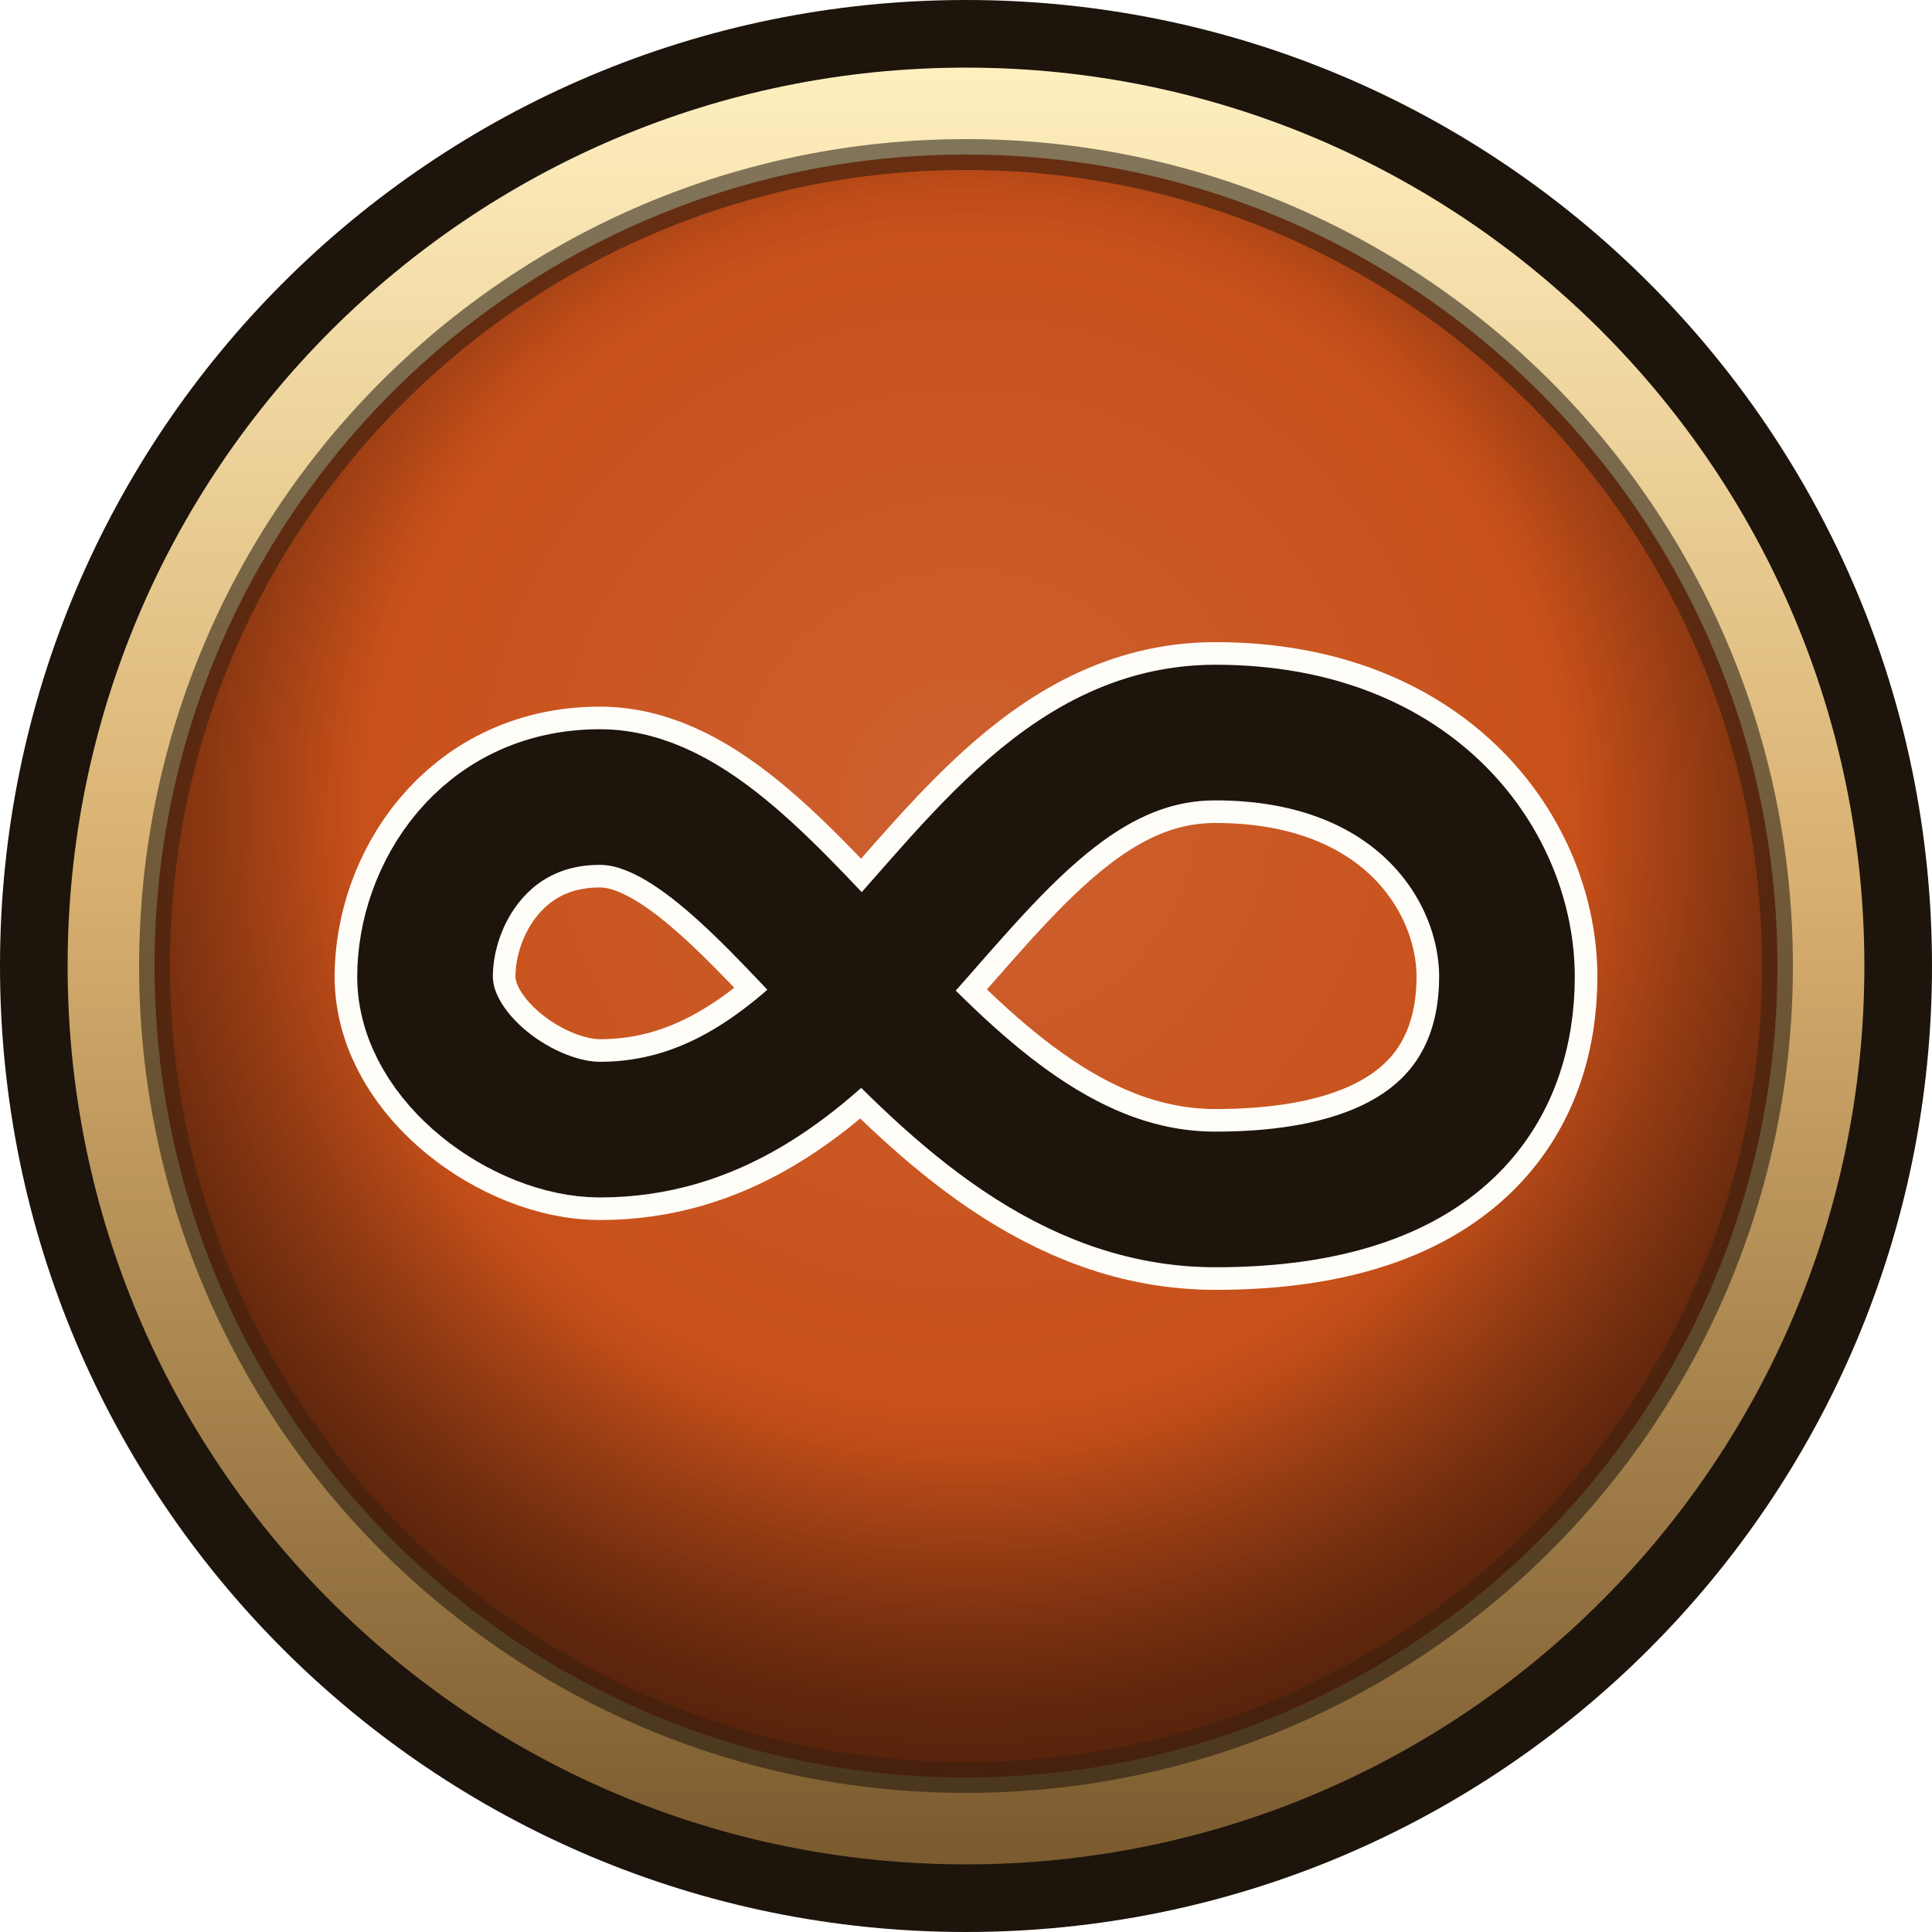
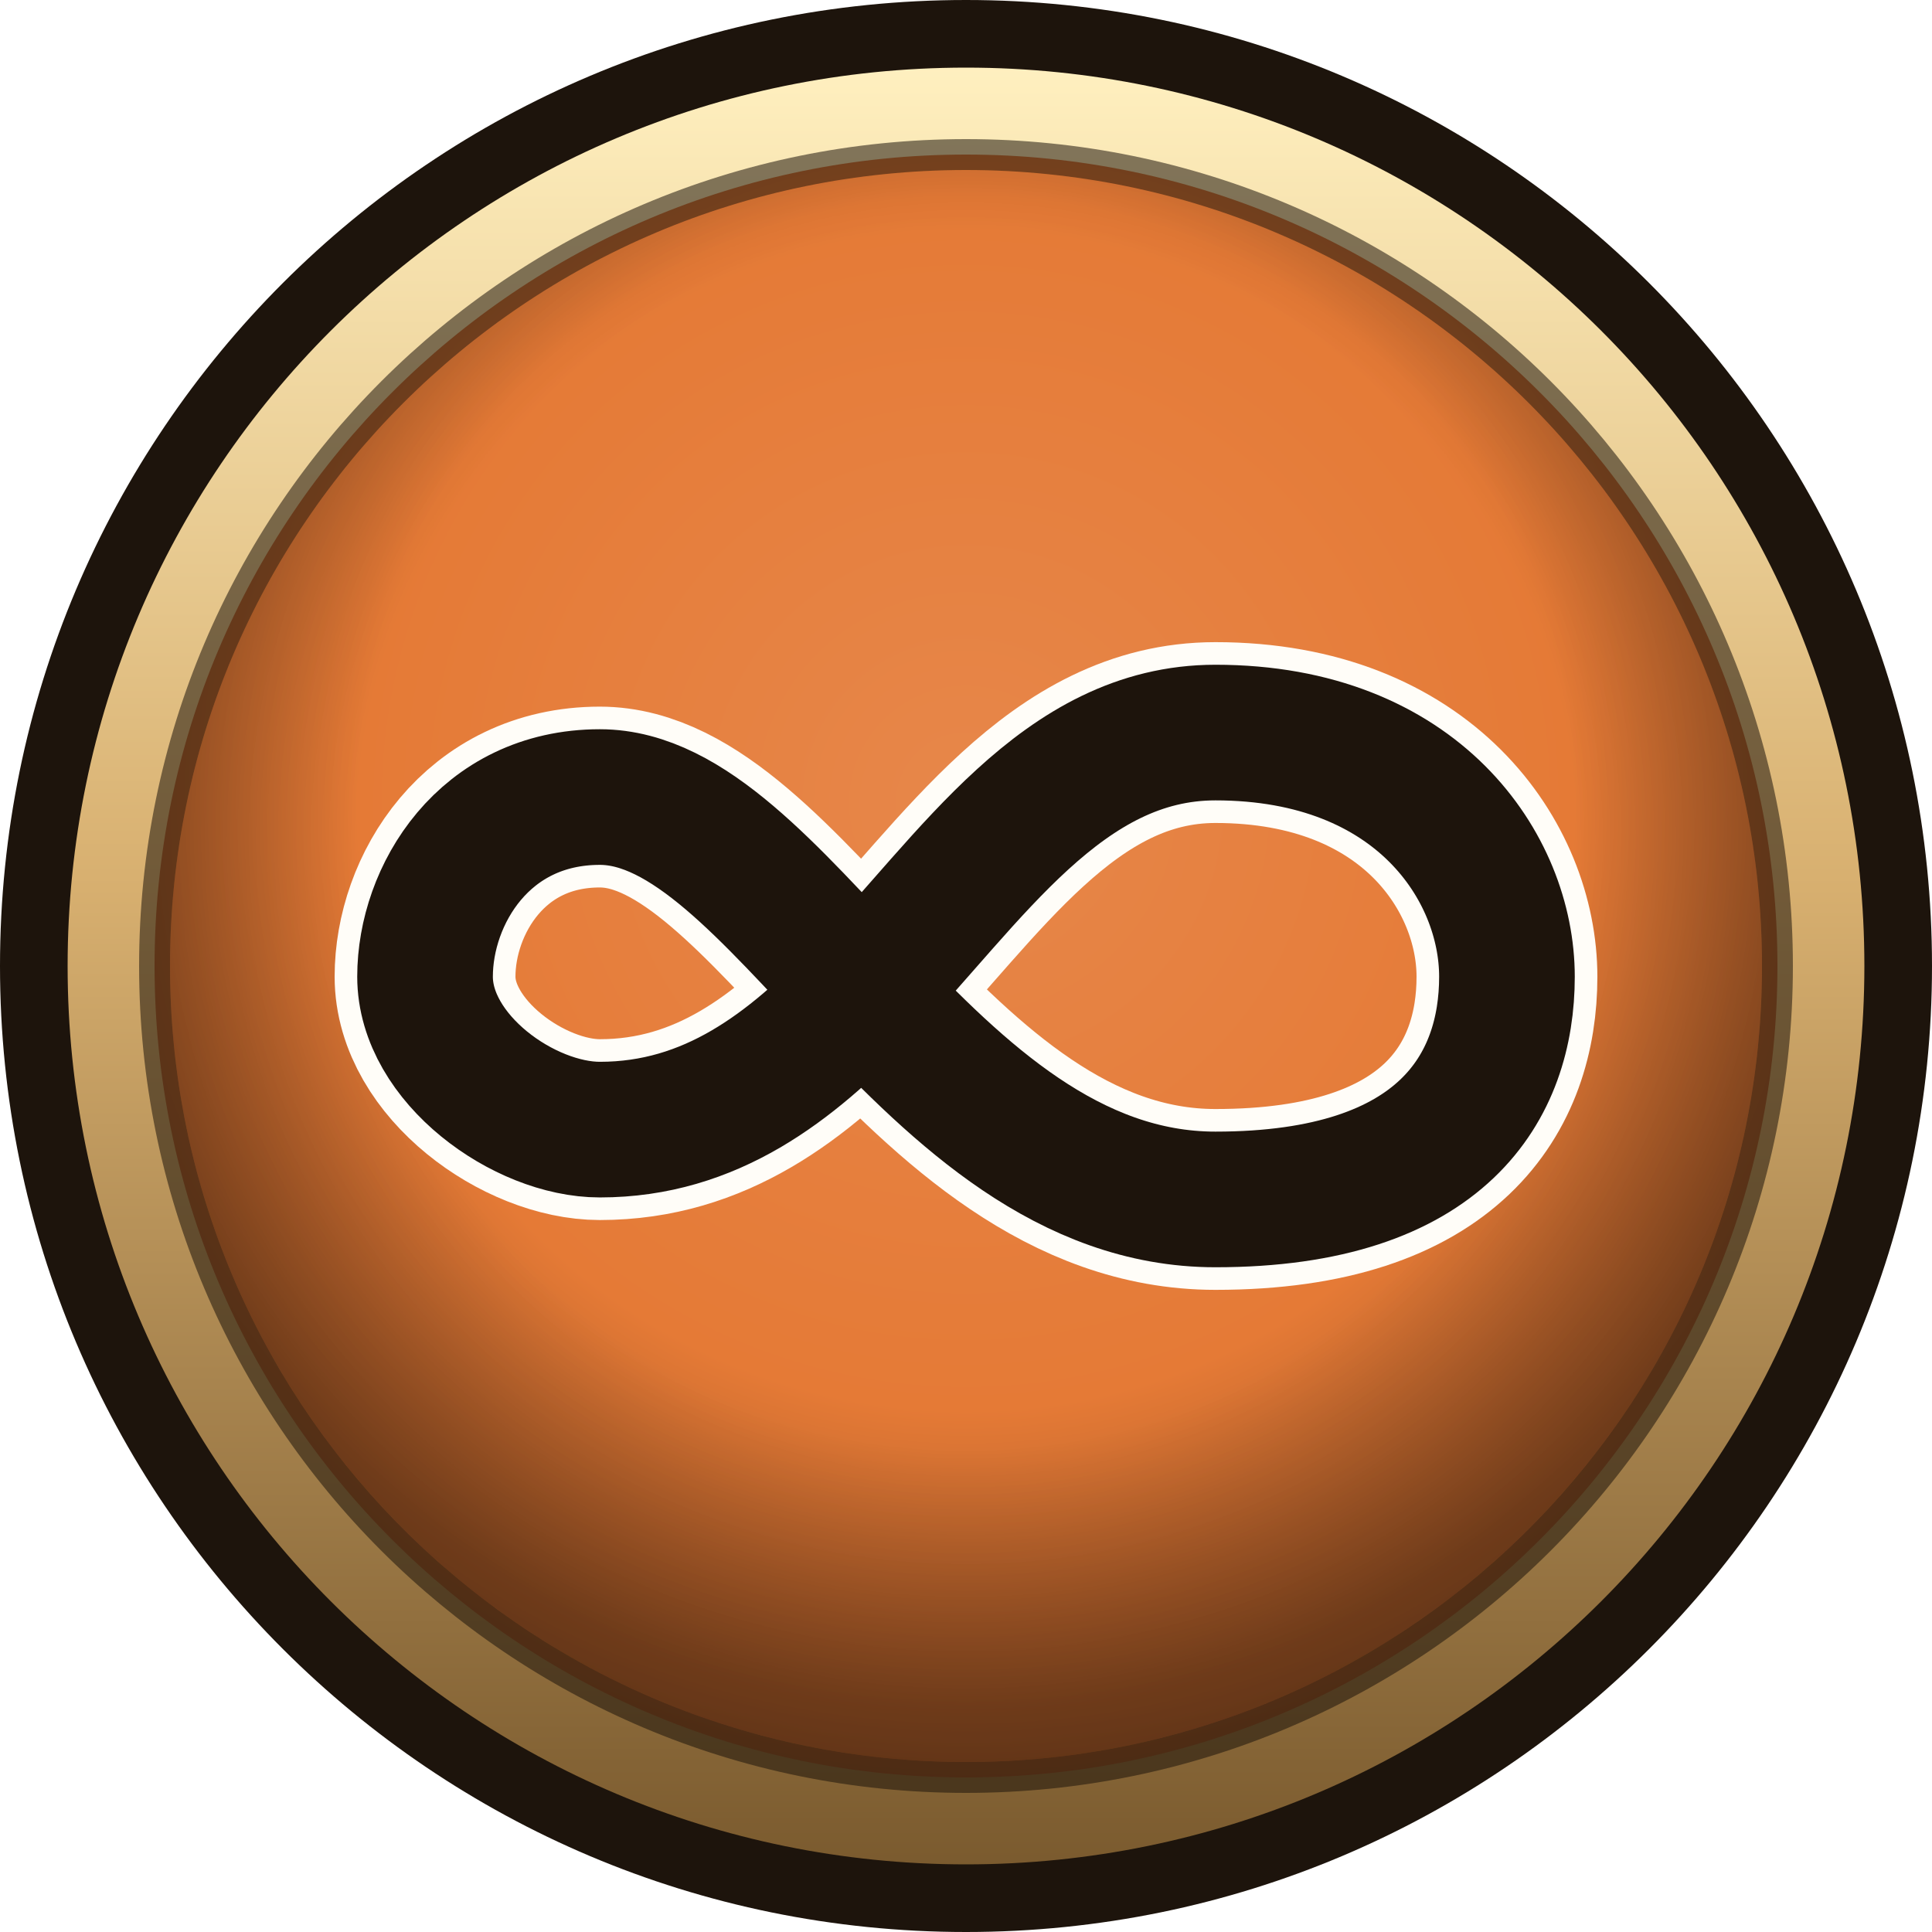
<svg xmlns="http://www.w3.org/2000/svg" viewBox="0 0 100 100" width="100" height="100">
  <defs>
    <radialGradient id="tagface-space" cx=".5" cy=".4" r=".62">
-       <stop offset="0" stop-color="#cd6130" />
-       <stop offset=".6" stop-color="#c8501a" />
-       <stop offset="1" stop-color="#6e2c0e" />
+       <stop offset="0" stop-color="#e7874a" />
+       <stop offset=".6" stop-color="#e57a36" />
+       <stop offset="1" stop-color="#7d431d" />
    </radialGradient>
    <linearGradient id="tagrim" x1="0" y1="0" x2="0" y2="1">
      <stop offset="0" stop-color="#fff0c0" />
      <stop offset=".45" stop-color="#d8b070" />
      <stop offset="1" stop-color="#7a5a2e" />
    </linearGradient>
    <radialGradient id="taginner" cx=".5" cy=".42" r=".55">
      <stop offset=".7" stop-color="#000" stop-opacity="0" />
      <stop offset="1" stop-color="#000" stop-opacity=".28" />
    </radialGradient>
  </defs>
  <circle cx="50.0" cy="50.0" r="50.0" fill="#1d140c" />
  <circle cx="50.0" cy="50.0" r="46.5" fill="url(#tagrim)" />
  <circle cx="50.0" cy="50.0" r="42.0" fill="url(#tagface-space)" stroke="#1d140c" stroke-opacity=".55" stroke-width="1.60" />
  <circle cx="50.0" cy="50.0" r="41.2" fill="url(#taginner)" />
  <g transform="translate(50.00 50.00) scale(2.7586) translate(-12.000 -12.000)" fill="none" stroke="#fffdf8" stroke-width="3.393" stroke-linecap="round" stroke-linejoin="round">
    <path d="M10.06 12.49C8.31 10.64 6.79 8.83 5.13 8.83C2.96 8.83 1.85 10.67 1.85 12.2C1.85 13.74 3.71 15.07 5.13 15.07C7.21 15.07 8.71 13.9 10.06 12.49ZM10.06 12.49C11.88 14.41 13.94 16.38 16.68 16.38C20.97 16.38 22.15 14.24 22.15 12.2C22.15 10.16 20.48 7.62 16.68 7.62C13.81 7.62 12.11 10.34 10.06 12.49Z" />
  </g>
  <g transform="translate(50.00 50.00) scale(2.7586) translate(-12.000 -12.000)" fill="none" stroke="#1d140c" stroke-width="2.545" stroke-linecap="round" stroke-linejoin="round">
    <path d="M10.06 12.49C8.31 10.64 6.79 8.83 5.13 8.83C2.96 8.83 1.85 10.67 1.85 12.2C1.85 13.74 3.71 15.07 5.13 15.07C7.21 15.07 8.71 13.9 10.06 12.49ZM10.06 12.49C11.88 14.41 13.94 16.38 16.68 16.38C20.97 16.38 22.15 14.24 22.15 12.2C22.15 10.16 20.48 7.62 16.68 7.62C13.81 7.62 12.11 10.34 10.06 12.49Z" />
  </g>
</svg>
